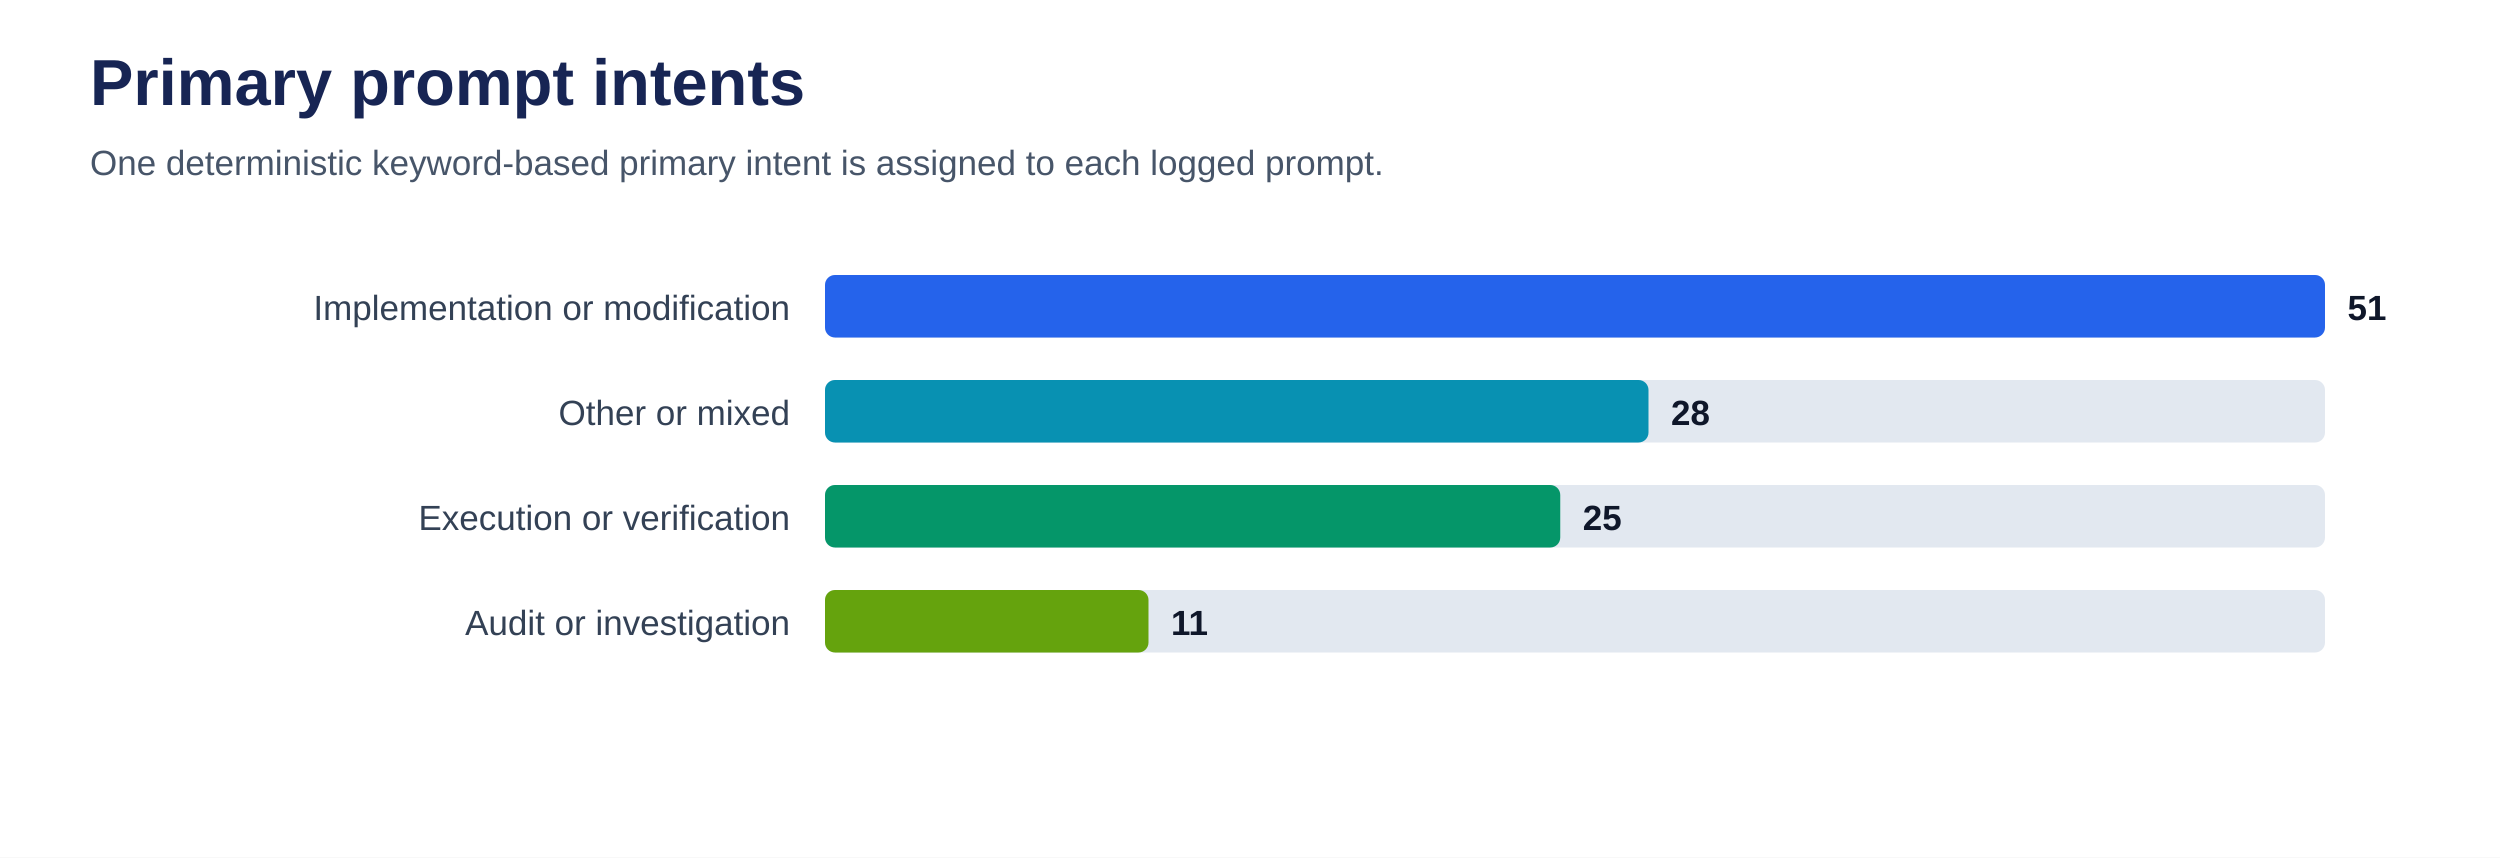
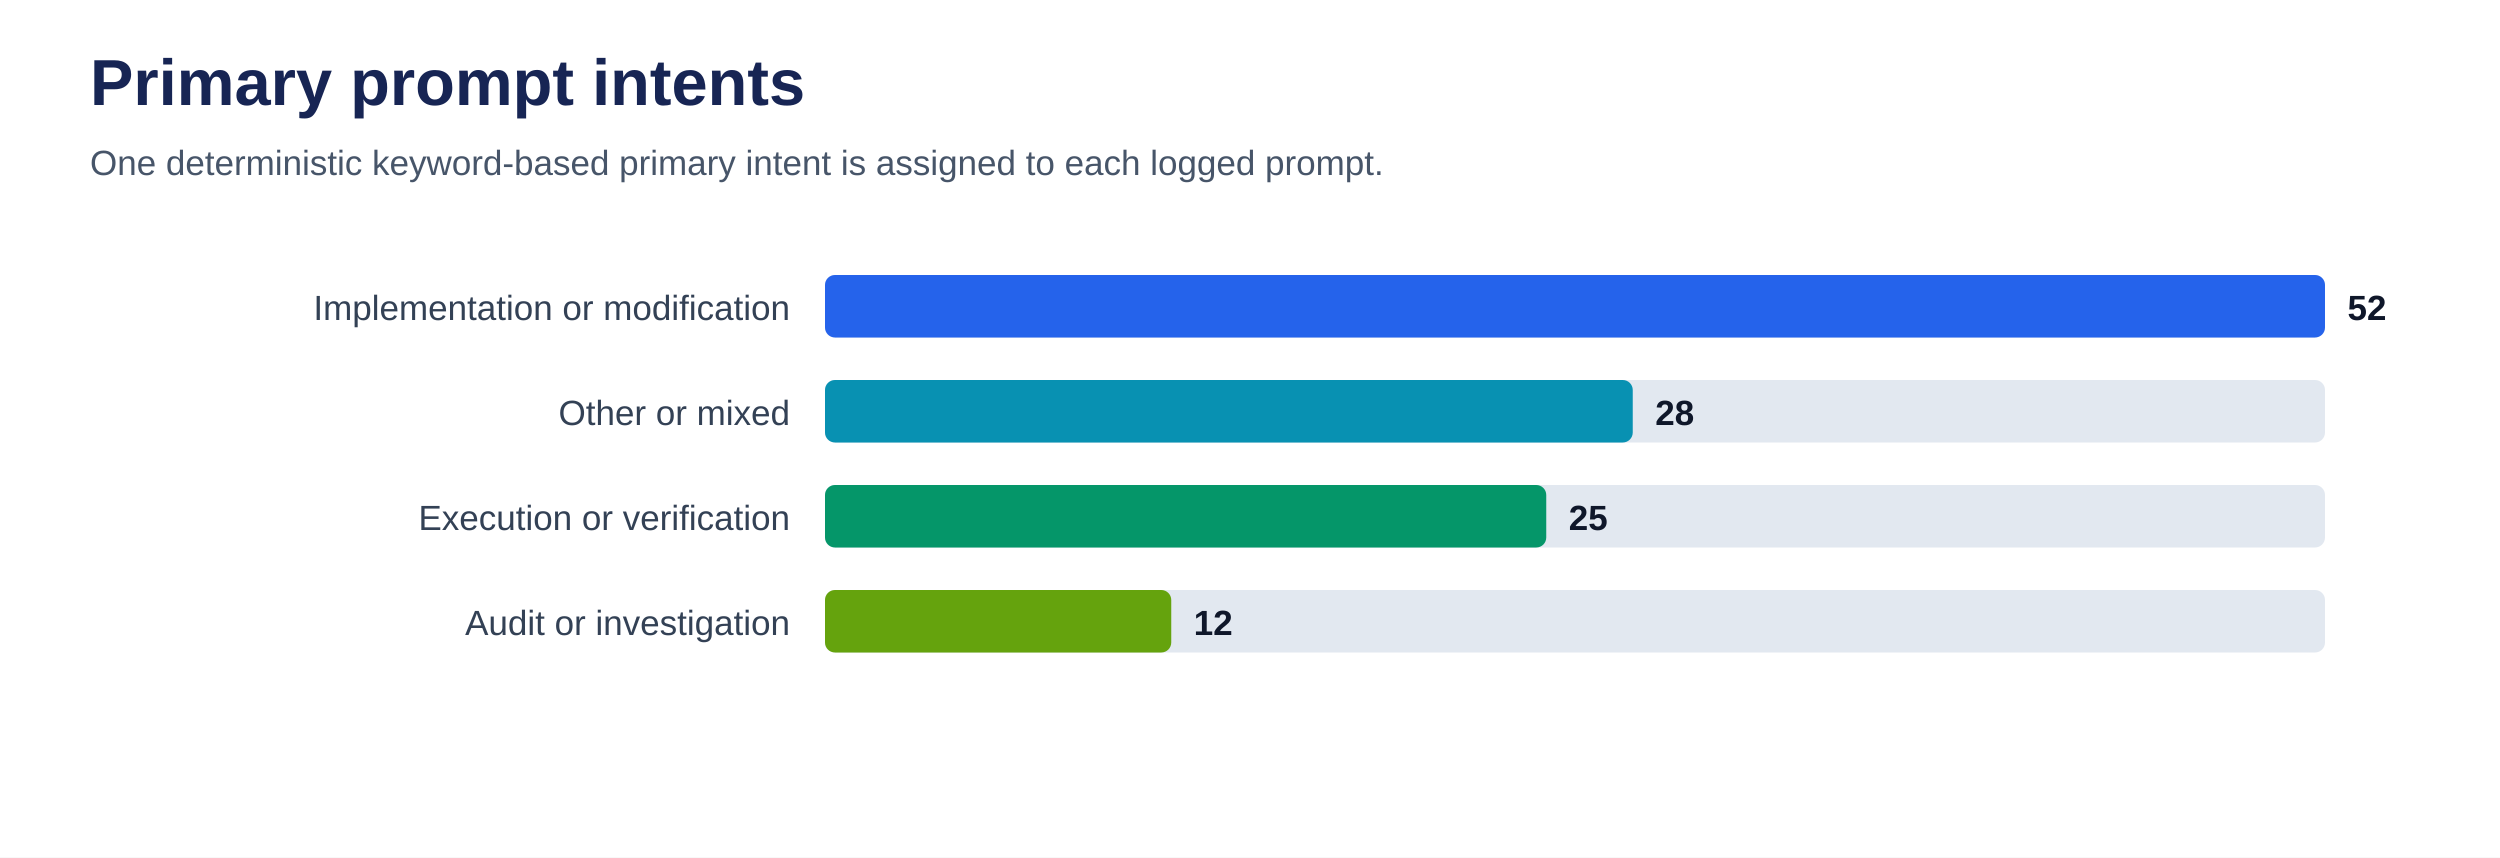
<svg xmlns="http://www.w3.org/2000/svg" viewBox="0 0 1000 343" role="img" aria-labelledby="title desc">
  <rect width="100%" height="100%" fill="#ffffff" />
  <text x="36" y="42" font-family="Arial, sans-serif" font-size="26" font-weight="700" fill="#172554">Primary prompt intents</text>
  <text x="36" y="70" font-family="Arial, sans-serif" font-size="14" fill="#475569">One deterministic keyword-based primary intent is assigned to each logged prompt.</text>
  <text x="316" y="128" text-anchor="end" font-family="Arial, sans-serif" font-size="14" fill="#334155">Implementation or modification</text>
  <rect x="330" y="110" width="600" height="25" rx="4" fill="#e2e8f0" />
  <rect x="330" y="110" width="600.0" height="25" rx="4" fill="#2563eb" />
-   <text x="939.0" y="128" font-family="Arial, sans-serif" font-size="14" font-weight="700" fill="#0f172a">51</text>
+   <text x="939.0" y="128" font-family="Arial, sans-serif" font-size="14" font-weight="700" fill="#0f172a">52</text>
  <text x="316" y="170" text-anchor="end" font-family="Arial, sans-serif" font-size="14" fill="#334155">Other or mixed</text>
  <rect x="330" y="152" width="600" height="25" rx="4" fill="#e2e8f0" />
-   <rect x="330" y="152" width="329.4" height="25" rx="4" fill="#0891b2" />
-   <text x="668.4" y="170" font-family="Arial, sans-serif" font-size="14" font-weight="700" fill="#0f172a">28</text>
+   <rect x="330" y="152" width="323.1" height="25" rx="4" fill="#0891b2" />
+   <text x="662.1" y="170" font-family="Arial, sans-serif" font-size="14" font-weight="700" fill="#0f172a">28</text>
  <text x="316" y="212" text-anchor="end" font-family="Arial, sans-serif" font-size="14" fill="#334155">Execution or verification</text>
  <rect x="330" y="194" width="600" height="25" rx="4" fill="#e2e8f0" />
-   <rect x="330" y="194" width="294.1" height="25" rx="4" fill="#059669" />
-   <text x="633.1" y="212" font-family="Arial, sans-serif" font-size="14" font-weight="700" fill="#0f172a">25</text>
+   <rect x="330" y="194" width="288.5" height="25" rx="4" fill="#059669" />
+   <text x="627.5" y="212" font-family="Arial, sans-serif" font-size="14" font-weight="700" fill="#0f172a">25</text>
  <text x="316" y="254" text-anchor="end" font-family="Arial, sans-serif" font-size="14" fill="#334155">Audit or investigation</text>
  <rect x="330" y="236" width="600" height="25" rx="4" fill="#e2e8f0" />
-   <rect x="330" y="236" width="129.4" height="25" rx="4" fill="#65a30d" />
-   <text x="468.4" y="254" font-family="Arial, sans-serif" font-size="14" font-weight="700" fill="#0f172a">11</text>
+   <rect x="330" y="236" width="138.5" height="25" rx="4" fill="#65a30d" />
+   <text x="477.5" y="254" font-family="Arial, sans-serif" font-size="14" font-weight="700" fill="#0f172a">12</text>
</svg>
